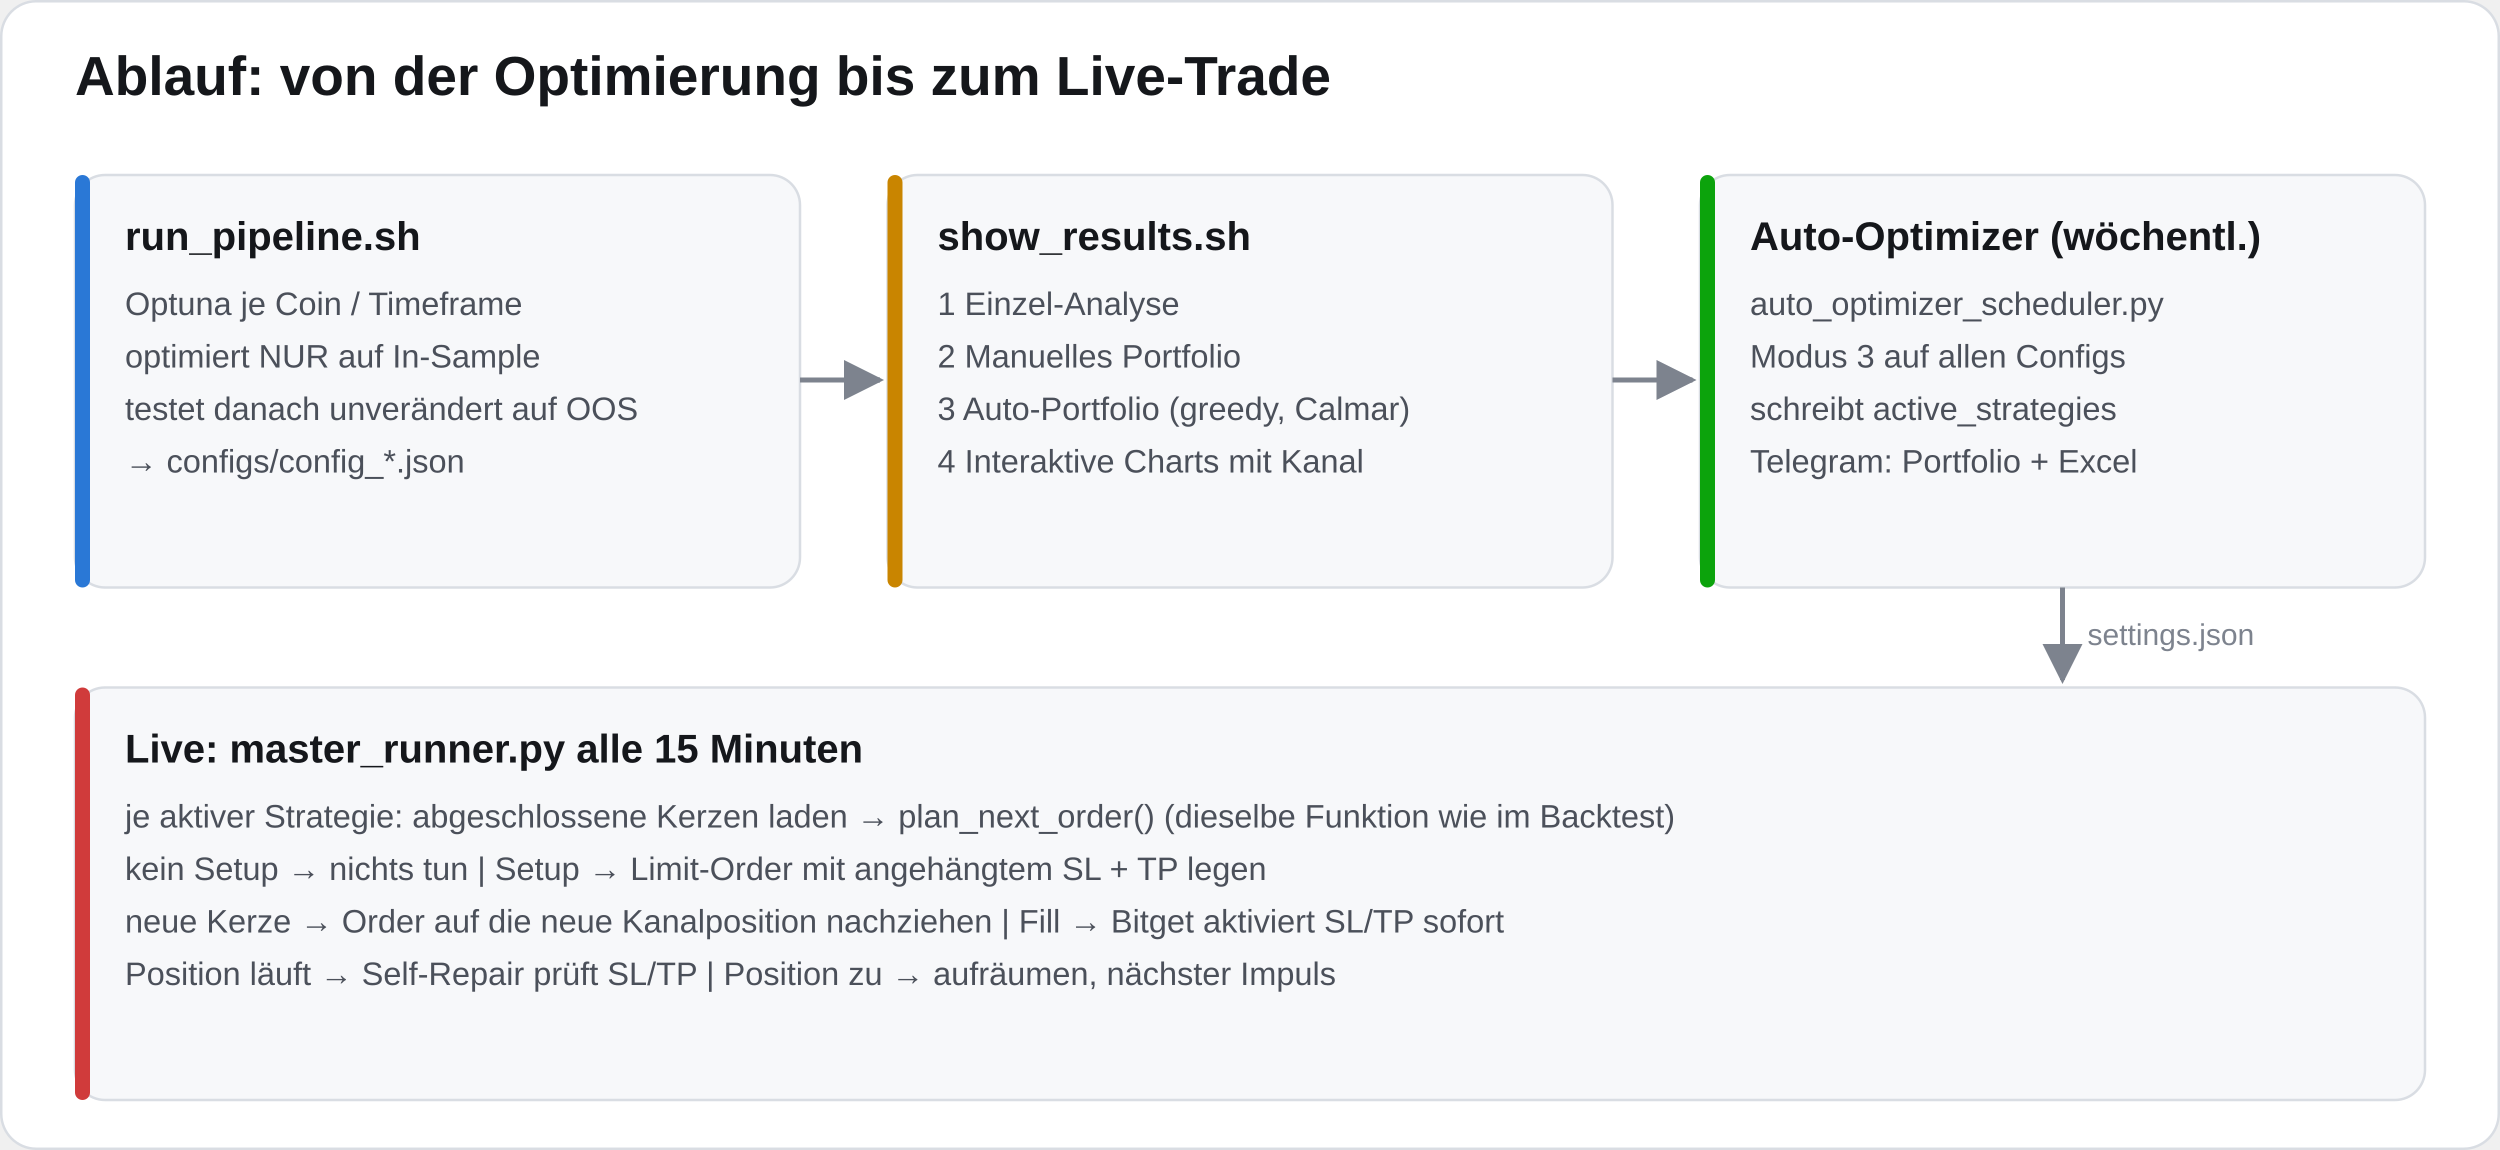
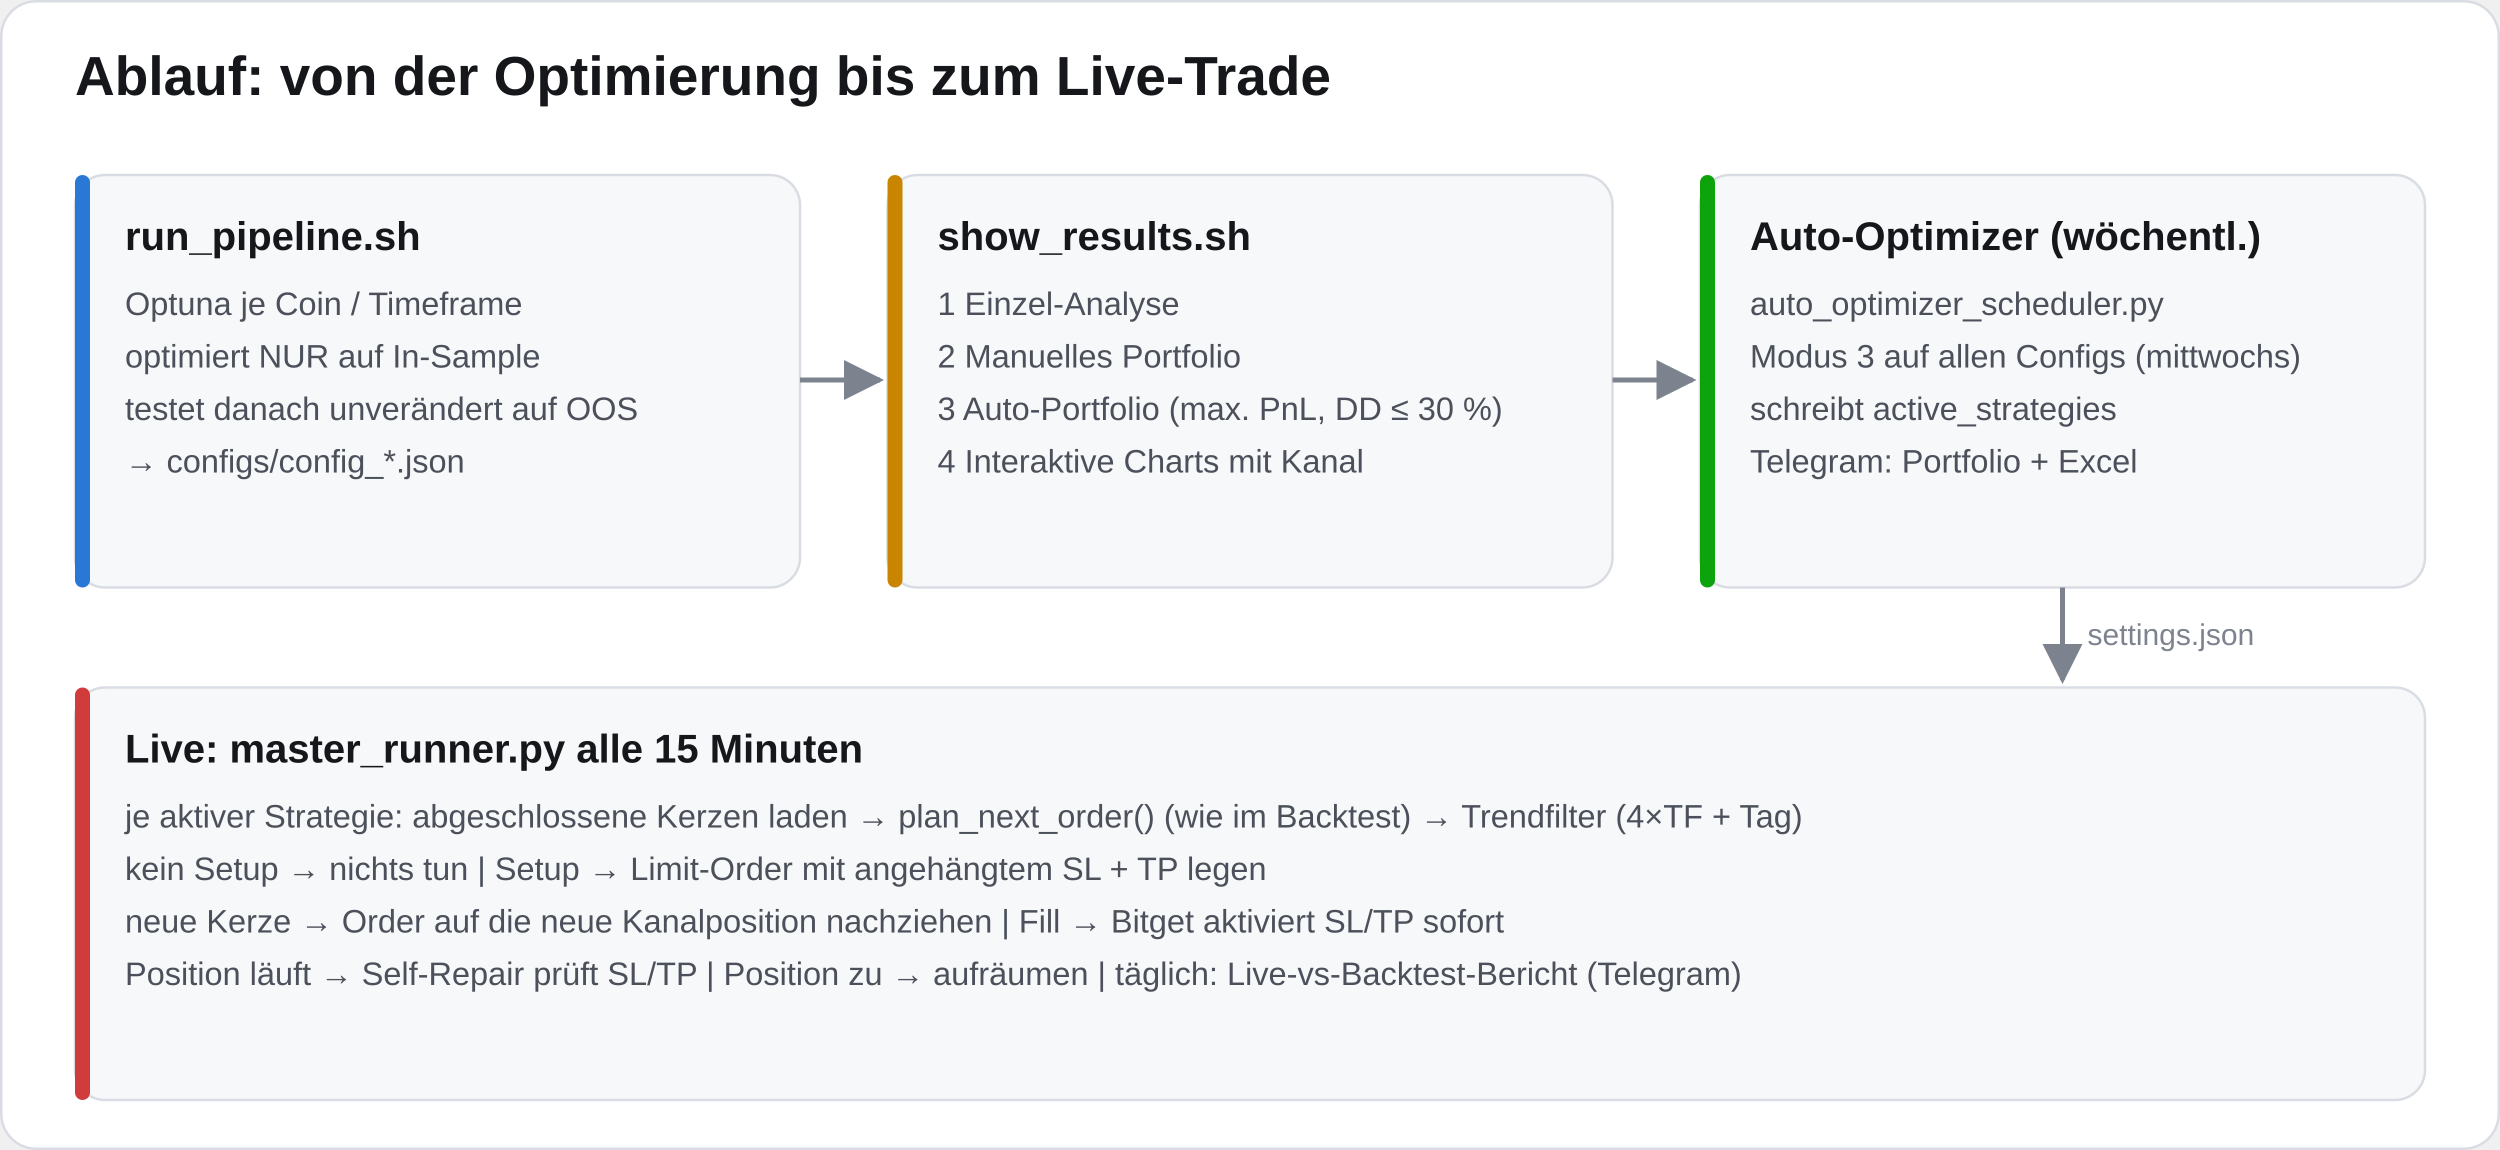
<svg xmlns="http://www.w3.org/2000/svg" viewBox="0 0 1000 460" width="1000" height="460" font-family="'Segoe UI', 'Helvetica Neue', Arial, sans-serif">
  <rect x="0.5" y="0.5" width="999" height="459" rx="14" fill="#ffffff" stroke="#d9dde3" />
  <defs>
    <marker id="ah" viewBox="0 0 10 10" refX="9" refY="5" markerWidth="8" markerHeight="8" orient="auto-start-reverse">
      <path d="M0,0 L10,5 L0,10 z" fill="#7d838e" />
    </marker>
  </defs>
  <text x="30.0" y="38.0" font-size="22" fill="#15171b" font-weight="700" text-anchor="start">Ablauf: von der Optimierung bis zum Live-Trade</text>
  <rect x="30" y="70" width="290" height="165" rx="12" fill="#f7f8fa" stroke="#d9dde3" />
  <rect x="30" y="70" width="6" height="165" rx="3" fill="#2a78d6" />
  <text x="50.0" y="100.0" font-size="16" fill="#15171b" font-weight="700" text-anchor="start">run_pipeline.sh</text>
  <text x="50.0" y="126.0" font-size="13" fill="#4b505a" font-weight="400" text-anchor="start">Optuna je Coin / Timeframe</text>
  <text x="50.0" y="147.0" font-size="13" fill="#4b505a" font-weight="400" text-anchor="start">optimiert NUR auf In-Sample</text>
  <text x="50.0" y="168.0" font-size="13" fill="#4b505a" font-weight="400" text-anchor="start">testet danach unverändert auf OOS</text>
  <text x="50.0" y="189.0" font-size="13" fill="#4b505a" font-weight="400" text-anchor="start">→ configs/config_*.json</text>
  <rect x="355" y="70" width="290" height="165" rx="12" fill="#f7f8fa" stroke="#d9dde3" />
  <rect x="355" y="70" width="6" height="165" rx="3" fill="#c98500" />
  <text x="375.0" y="100.0" font-size="16" fill="#15171b" font-weight="700" text-anchor="start">show_results.sh</text>
  <text x="375.0" y="126.0" font-size="13" fill="#4b505a" font-weight="400" text-anchor="start">1  Einzel-Analyse</text>
  <text x="375.0" y="147.0" font-size="13" fill="#4b505a" font-weight="400" text-anchor="start">2  Manuelles Portfolio</text>
-   <text x="375.0" y="168.0" font-size="13" fill="#4b505a" font-weight="400" text-anchor="start">3  Auto-Portfolio (greedy, Calmar)</text>
+   <text x="375.0" y="168.0" font-size="13" fill="#4b505a" font-weight="400" text-anchor="start">3  Auto-Portfolio (max. PnL, DD ≤ 30 %)</text>
  <text x="375.0" y="189.0" font-size="13" fill="#4b505a" font-weight="400" text-anchor="start">4  Interaktive Charts mit Kanal</text>
  <rect x="680" y="70" width="290" height="165" rx="12" fill="#f7f8fa" stroke="#d9dde3" />
  <rect x="680" y="70" width="6" height="165" rx="3" fill="#0ca30c" />
  <text x="700.0" y="100.0" font-size="16" fill="#15171b" font-weight="700" text-anchor="start">Auto-Optimizer (wöchentl.)</text>
  <text x="700.0" y="126.0" font-size="13" fill="#4b505a" font-weight="400" text-anchor="start">auto_optimizer_scheduler.py</text>
-   <text x="700.0" y="147.0" font-size="13" fill="#4b505a" font-weight="400" text-anchor="start">Modus 3 auf allen Configs</text>
+   <text x="700.0" y="147.0" font-size="13" fill="#4b505a" font-weight="400" text-anchor="start">Modus 3 auf allen Configs (mittwochs)</text>
  <text x="700.0" y="168.0" font-size="13" fill="#4b505a" font-weight="400" text-anchor="start">schreibt active_strategies</text>
  <text x="700.0" y="189.0" font-size="13" fill="#4b505a" font-weight="400" text-anchor="start">Telegram: Portfolio + Excel</text>
  <rect x="30" y="275" width="940" height="165" rx="12" fill="#f7f8fa" stroke="#d9dde3" />
  <rect x="30" y="275" width="6" height="165" rx="3" fill="#d03b3b" />
  <text x="50.0" y="305.0" font-size="16" fill="#15171b" font-weight="700" text-anchor="start">Live: master_runner.py alle 15 Minuten</text>
-   <text x="50.0" y="331.0" font-size="13" fill="#4b505a" font-weight="400" text-anchor="start">je aktiver Strategie: abgeschlossene Kerzen laden → plan_next_order() (dieselbe Funktion wie im Backtest)</text>
+   <text x="50.0" y="331.0" font-size="13" fill="#4b505a" font-weight="400" text-anchor="start">je aktiver Strategie: abgeschlossene Kerzen laden → plan_next_order() (wie im Backtest) → Trendfilter (4×TF + Tag)</text>
  <text x="50.0" y="352.0" font-size="13" fill="#4b505a" font-weight="400" text-anchor="start">kein Setup → nichts tun   |   Setup → Limit-Order mit angehängtem SL + TP legen</text>
  <text x="50.0" y="373.0" font-size="13" fill="#4b505a" font-weight="400" text-anchor="start">neue Kerze → Order auf die neue Kanalposition nachziehen   |   Fill → Bitget aktiviert SL/TP sofort</text>
-   <text x="50.0" y="394.0" font-size="13" fill="#4b505a" font-weight="400" text-anchor="start">Position läuft → Self-Repair prüft SL/TP   |   Position zu → aufräumen, nächster Impuls</text>
+   <text x="50.0" y="394.0" font-size="13" fill="#4b505a" font-weight="400" text-anchor="start">Position läuft → Self-Repair prüft SL/TP   |   Position zu → aufräumen   |   täglich: Live-vs-Backtest-Bericht (Telegram)</text>
  <line x1="320" y1="152" x2="352" y2="152" stroke="#7d838e" stroke-width="2" marker-end="url(#ah)" />
  <line x1="645" y1="152" x2="677" y2="152" stroke="#7d838e" stroke-width="2" marker-end="url(#ah)" />
  <line x1="825" y1="235" x2="825" y2="272" stroke="#7d838e" stroke-width="2" marker-end="url(#ah)" />
  <text x="835.0" y="258.0" font-size="12" fill="#7d838e" font-weight="400" text-anchor="start">settings.json</text>
</svg>
